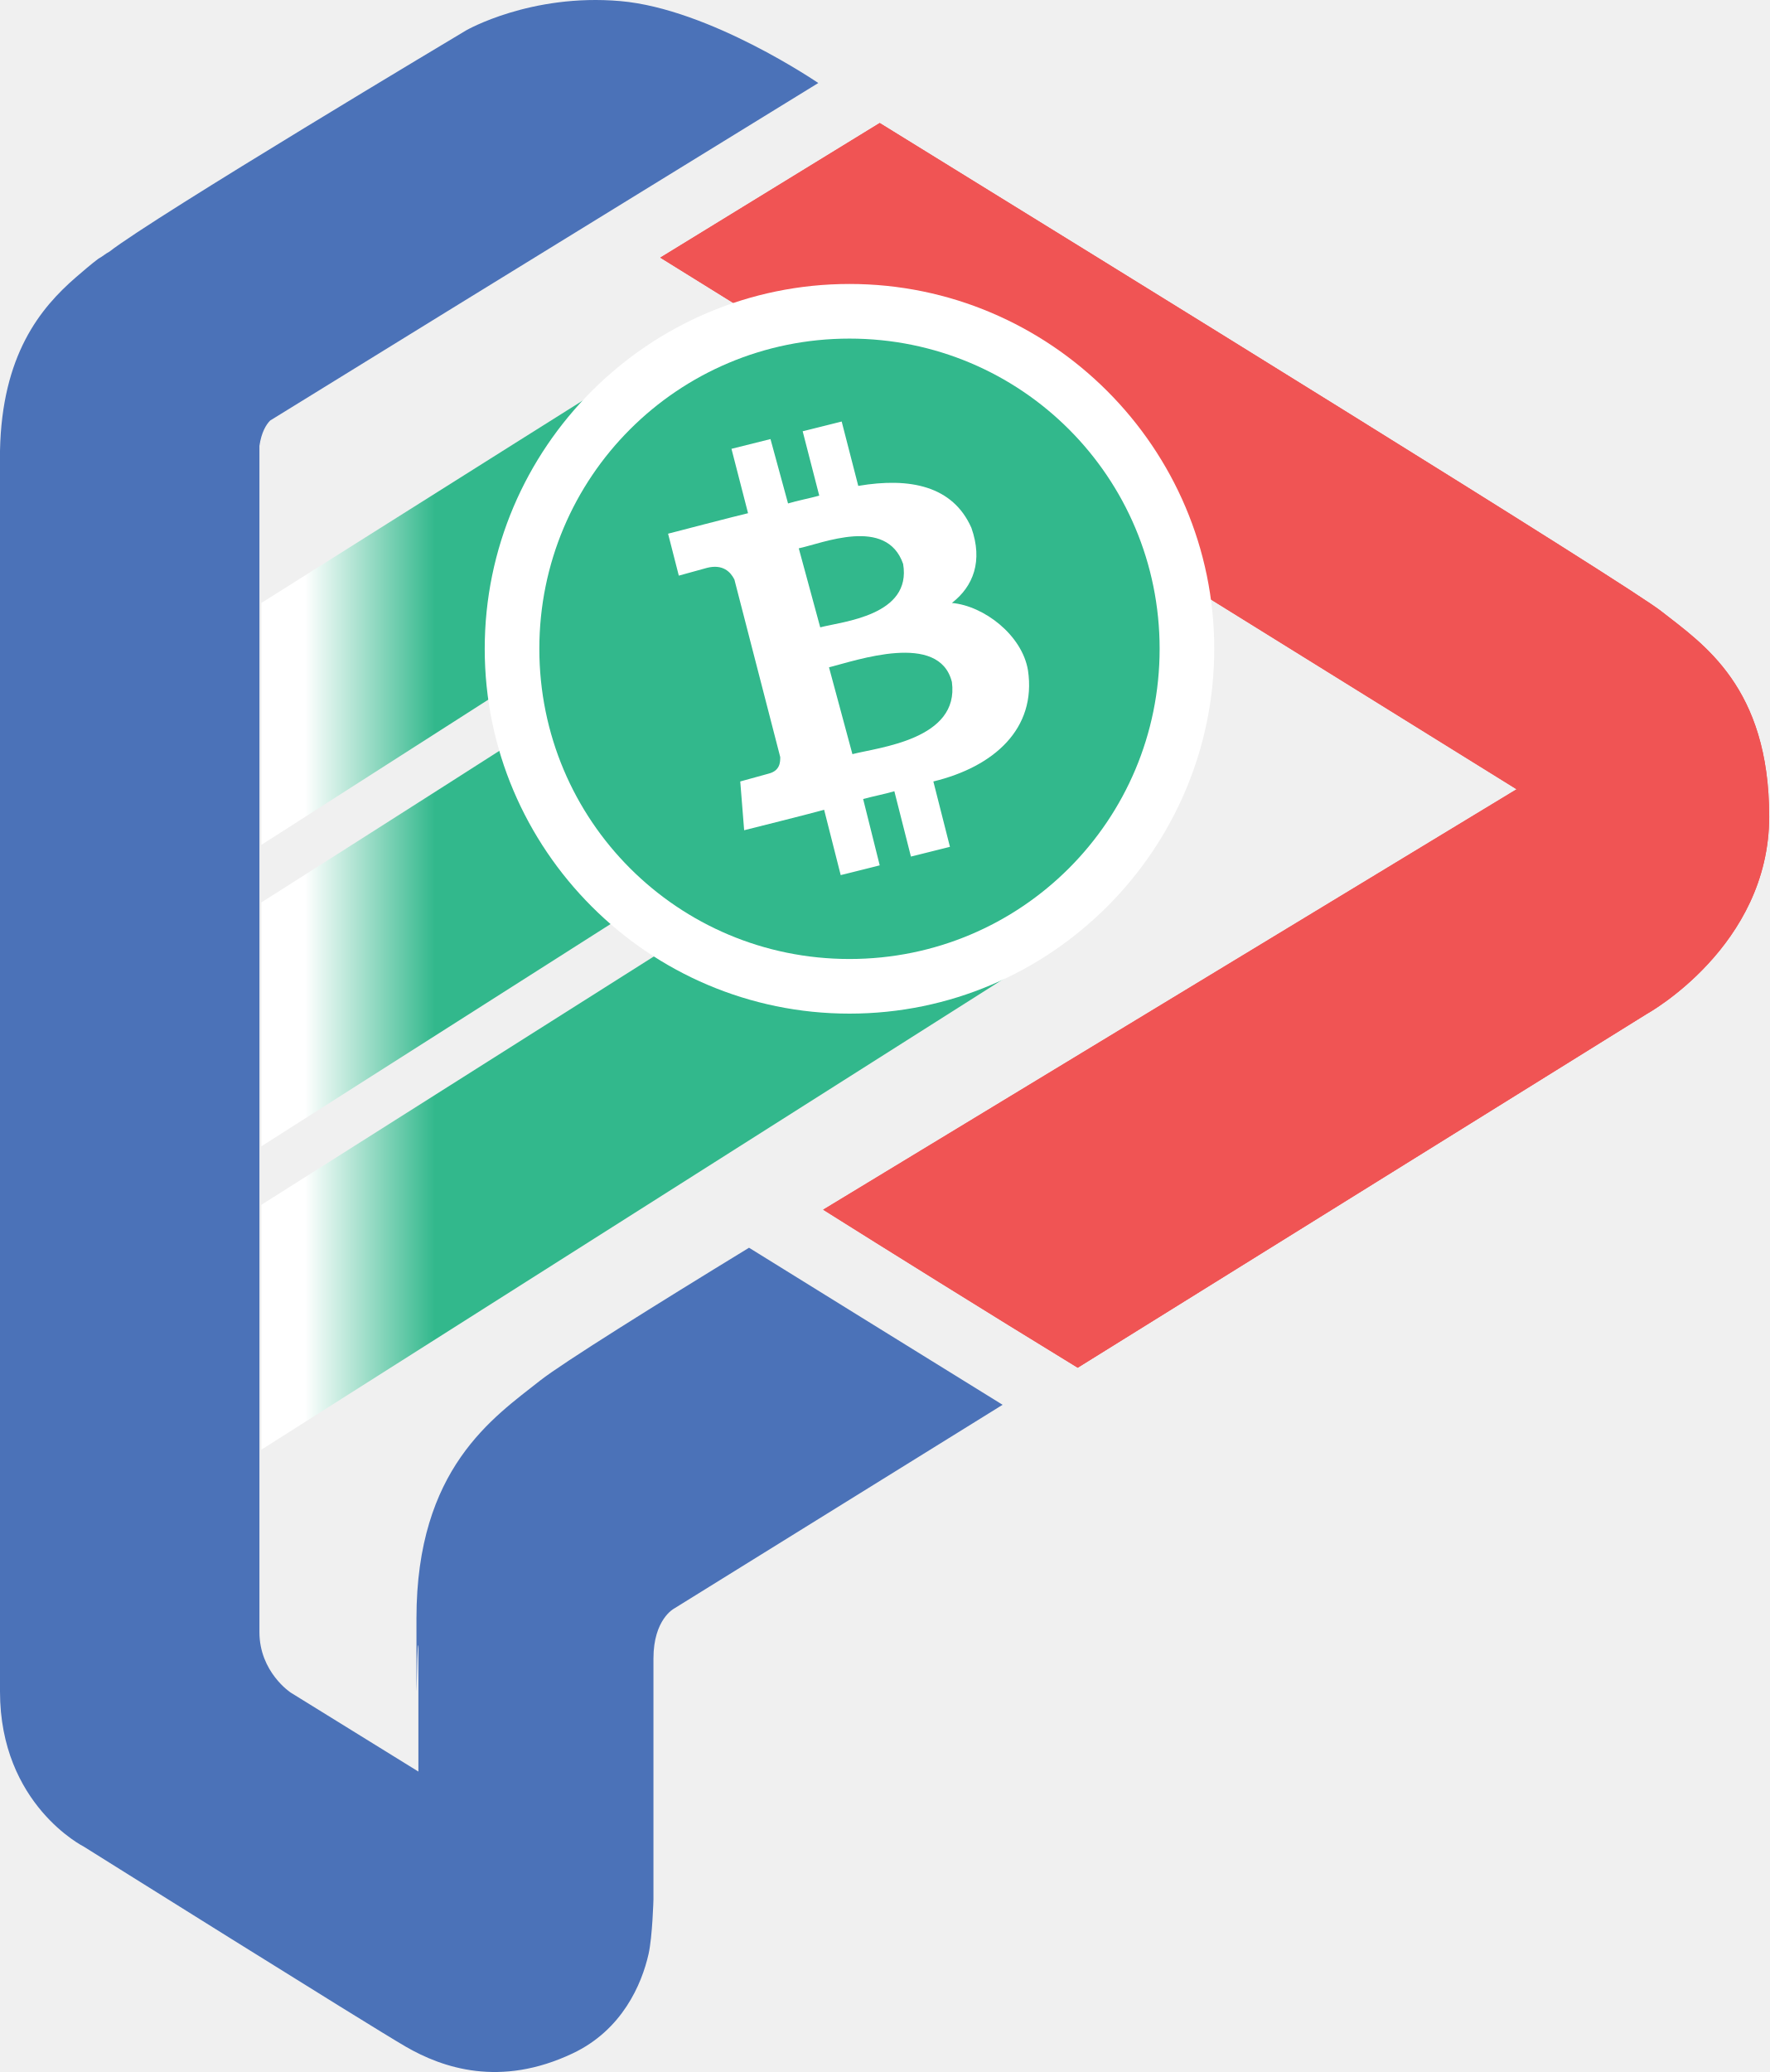
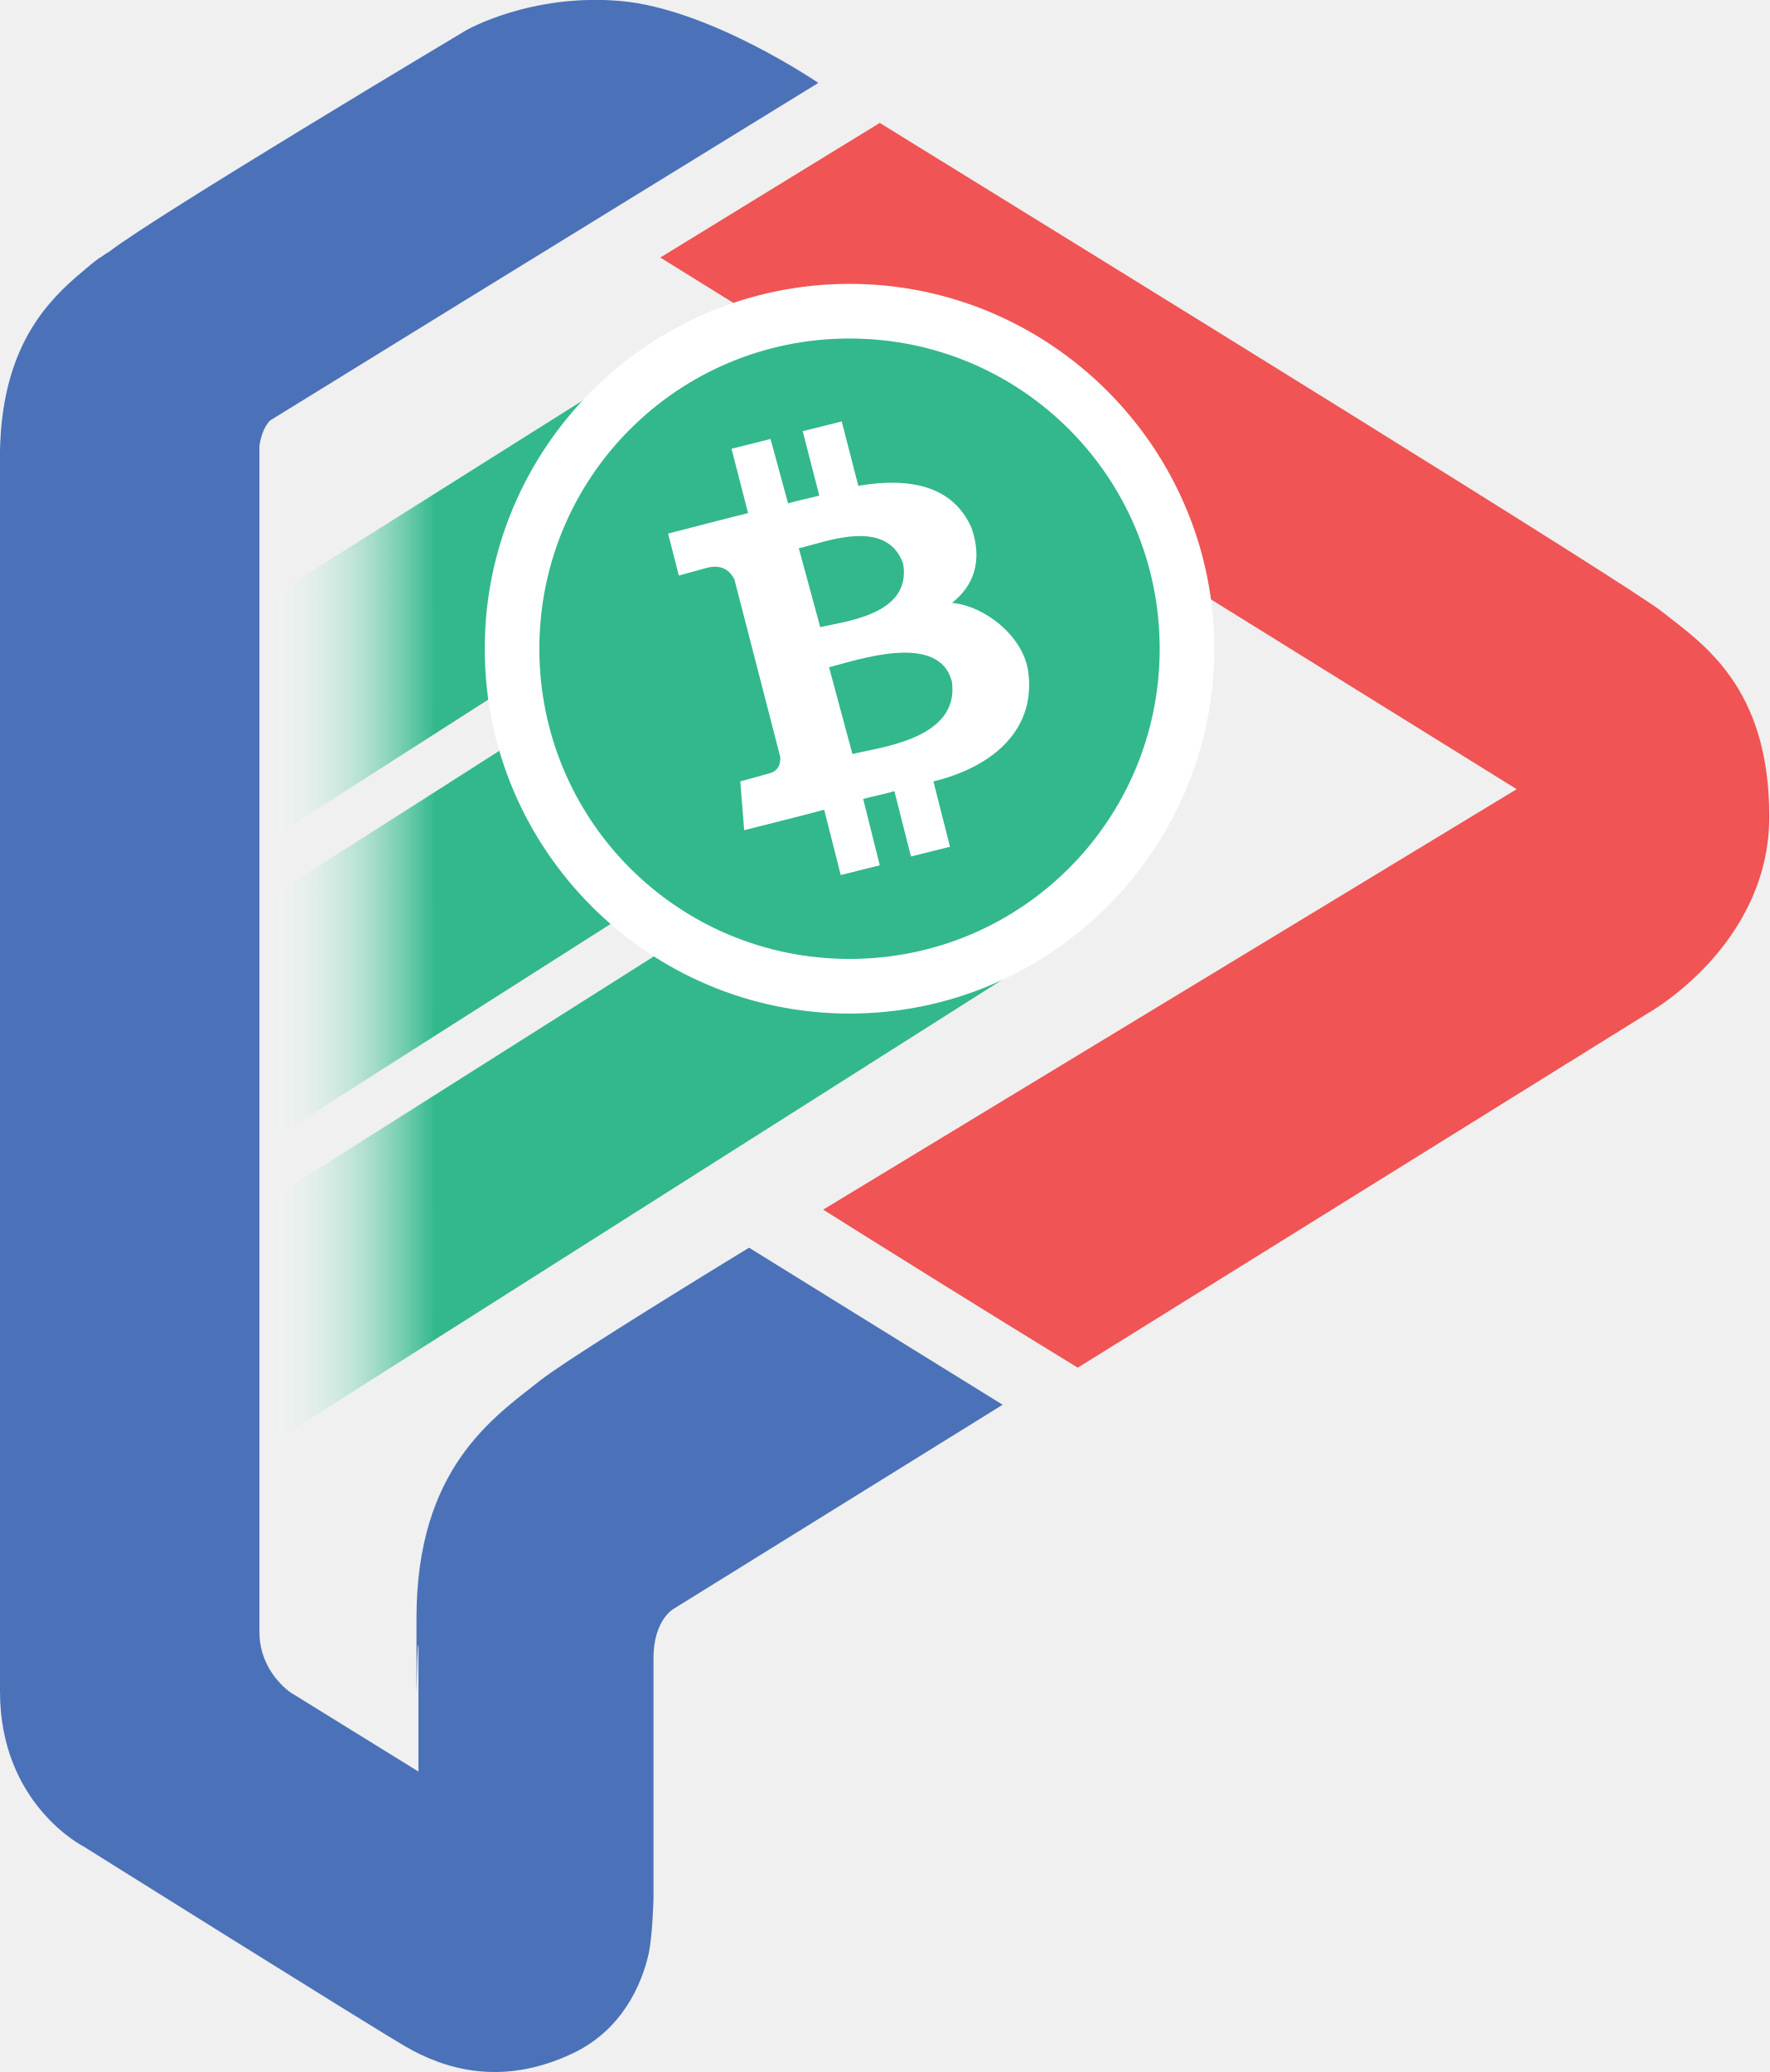
- <svg xmlns="http://www.w3.org/2000/svg" id="Layer_1" viewBox="0 0 181.4 212.41">
+ <svg xmlns="http://www.w3.org/2000/svg" id="Layer_1" version="1.1" viewBox="0 0 181.4 212.4">
  <defs>
-     <clipPath id="clippath">
-       <path d="M110.5,140.211c-9-5.5-19.9-12.3-26.1-16.2l71.1-43.1L67.7,26.411l22.5-13.8c23.5,14.5,77,47.5,80.2,50.1,4.2,3.3,11,7.7,11,21s-12.5,20.2-12.5,20.2c0,0-58.4,36.3-58.4,36.3Z" style="fill:none;" />
-     </clipPath>
-     <linearGradient id="linear-gradient" x1="26.8" y1="901.311" x2="115.858" y2="901.311" gradientTransform="translate(0 -810)" gradientUnits="userSpaceOnUse">
-       <stop offset=".05" stop-color="#fff" />
+     <style>
+       .st0 {
+         fill: #32b88c;
+       }
+ 
+       .st1 {
+         fill: url(#linear-gradient);
+       }
+ 
+       .st2 {
+         fill: #4b72b8;
+       }
+ 
+       .st3 {
+         fill: #fff;
+       }
+ 
+       .st4 {
+         fill: #f05454;
+       }
+     </style>
+     <linearGradient id="linear-gradient" x1="26.8" y1="-687.3" x2="115.9" y2="-687.3" gradientTransform="translate(0 -596) scale(1 -1)" gradientUnits="userSpaceOnUse">
+       <stop offset="0" stop-color="#fff" stop-opacity="0" />
      <stop offset=".2" stop-color="#32b88c" />
    </linearGradient>
  </defs>
-   <path d="M110.5,140.211c-9-5.5-19.9-12.3-26.1-16.2l71.1-43.1L67.7,26.411l22.5-13.8c23.5,14.5,77,47.5,80.2,50.1,4.2,3.3,11,7.7,11,21s-12.5,20.2-12.5,20.2c0,0-58.4,36.3-58.4,36.3Z" style="fill:#f05454;" />
-   <g style="clip-path:url(#clippath);">
-     <rect x="67.7" y="12.511" width="113.7" height="127.7" style="fill:#f05454;" />
-   </g>
-   <path d="M76.8,127.911c-9.5,5.8-19.1,11.8-21.4,13.6-4.8,3.8-12.7,9-12.7,24.4s0,1.9.2,2.8h0v12.9l-13.1-8.1s-3.2-2.1-3.2-6.2V45.711c.2-1.4.7-2.2,1.1-2.6l19.3-11.9h0l36.9-22.7S72.8.911,63.6.111c-9.2-.8-15.8,3-15.8,3,0,0-32,19.1-36.6,22.7-.4.2-.7.5-1.1.7-.8.6-1.6,1.3-2.3,1.9C4.1,31.611.2,36.411,0,46.211v127.2c0,11.6,8.6,15.9,8.6,15.9,0,0,29.2,18.3,33,20.5,3.8,2.2,9.7,4.2,17.1.7,5.1-2.4,7.1-7.1,7.8-10.2.4-1.8.5-5.6.5-5.6v-24.7c0-4,2.1-5.1,2.1-5.1l33.7-20.9c-8.1-5-21.8-13.5-26-16.1h0v0Z" style="fill:#4b72b8;" />
-   <path d="M26.8,148.611v-25.1c30.8-19.5,69.4-43.9,69.4-43.9,0,0,4.4-3.2,9.3-3.2s5.9,1.1,8.3,4.5c7,10-6.1,16.4-6.1,16.4l-80.9,51.3M26.8,117.511v-25c14.5-9.2,27-17.2,27-17.2,0,0,4.4-3.2,9.3-3.2s5.9,1.1,8.3,4.5c7,10-6.1,16.4-6.1,16.4l-38.5,24.5M26.8,86.611v-24.8c19.5-12.3,38.6-24.3,38.6-24.3,0,0,4.4-3.5,9.3-3.5s5.6,1.1,7.9,4.4c7,10-6.1,16.4-6.1,16.4,0,0-49.7,31.8-49.7,31.8Z" style="fill:url(#linear-gradient);" />
-   <path d="M87.1,103.911c20.6,0,37.4-16.8,37.4-37.4s-16.8-37.4-37.4-37.4-37.4,16.8-37.4,37.4,16.8,37.4,37.4,37.4h0Z" style="fill:#fff;" />
-   <path d="M87.1,98.311c17.6,0,31.8-14.2,31.8-31.8s-14.2-31.8-31.8-31.8-31.8,14.2-31.8,31.8,14.2,31.8,31.8,31.8h0Z" style="fill:#32b88c;" />
-   <path d="M99.6,54.111c-1.9-4.3-6.3-5.2-11.6-4.3l-1.7-6.6-4,1,1.7,6.6c-1.1.3-2.2.5-3.2.8l-1.8-6.6-4,1,1.7,6.6c-.9.2-8.2,2.1-8.2,2.1l1.1,4.3,2.9-.8c1.6-.4,2.4.4,2.8,1.2l4.7,18.2c0,.5,0,1.4-1.2,1.7l-2.9.8.4,5s7.2-1.8,8.2-2.1l1.7,6.7,4-1-1.7-6.8c1.1-.3,2.2-.5,3.2-.8l1.7,6.7,4-1-1.7-6.7c6.2-1.5,10.6-5.4,9.7-11.4-.6-3.6-4.5-6.6-7.8-6.9,2.2-1.7,3.2-4.3,2-7.7h0ZM97.6,69.911c.8,5.9-7.5,6.7-10.2,7.4l-2.4-8.9c2.8-.7,11.3-3.7,12.6,1.5h0ZM92.6,57.811c.9,5.3-6.2,5.9-8.5,6.5l-2.2-8.1c2.4-.5,9-3.3,10.7,1.6h0Z" style="fill:#fff;" />
+   <path class="st4" d="M110.5,140.2c-9-5.5-19.9-12.3-26.1-16.2l71.1-43.1L67.7,26.4l22.5-13.8c23.5,14.5,77,47.5,80.2,50.1,4.2,3.3,11,7.7,11,21s-12.5,20.2-12.5,20.2c0,0-58.4,36.3-58.4,36.3h0Z" />
+   <path class="st2" d="M76.8,127.9c-9.5,5.8-19.1,11.8-21.4,13.6-4.8,3.8-12.7,9-12.7,24.4s0,1.9.2,2.8h0v12.9l-13.1-8.1s-3.2-2.1-3.2-6.2V45.7c.2-1.4.7-2.2,1.1-2.6l19.3-11.9h0l36.9-22.7S72.8.9,63.6.1c-9.2-.8-15.8,3-15.8,3,0,0-32,19.1-36.6,22.7-.4.2-.7.5-1.1.7-.8.6-1.6,1.3-2.3,1.9-3.7,3.2-7.6,8-7.8,17.8v127.2c0,11.6,8.6,15.9,8.6,15.9,0,0,29.2,18.3,33,20.5,3.8,2.2,9.7,4.2,17.1.7,5.1-2.4,7.1-7.1,7.8-10.2.4-1.8.5-5.6.5-5.6v-24.7c0-4,2.1-5.1,2.1-5.1l33.7-20.9c-8.1-5-21.8-13.5-26-16.1h0Z" />
+   <path class="st1" d="M26.8,148.6v-25.1c30.8-19.5,69.4-43.9,69.4-43.9,0,0,4.4-3.2,9.3-3.2s5.9,1.1,8.3,4.5c7,10-6.1,16.4-6.1,16.4l-80.9,51.3M26.8,117.5v-25c14.5-9.2,27-17.2,27-17.2,0,0,4.4-3.2,9.3-3.2s5.9,1.1,8.3,4.5c7,10-6.1,16.4-6.1,16.4l-38.5,24.5M26.8,86.6v-24.8c19.5-12.3,38.6-24.3,38.6-24.3,0,0,4.4-3.5,9.3-3.5s5.6,1.1,7.9,4.4c7,10-6.1,16.4-6.1,16.4l-49.7,31.8Z" />
+   <path class="st3" d="M87.1,103.9c20.6,0,37.4-16.8,37.4-37.4s-16.8-37.4-37.4-37.4-37.4,16.8-37.4,37.4,16.8,37.4,37.4,37.4h0Z" />
+   <path class="st0" d="M87.1,98.3c17.6,0,31.8-14.2,31.8-31.8s-14.2-31.8-31.8-31.8-31.8,14.2-31.8,31.8,14.2,31.8,31.8,31.8h0Z" />
+   <path class="st3" d="M99.6,54.1c-1.9-4.3-6.3-5.2-11.6-4.3l-1.7-6.6-4,1,1.7,6.6c-1.1.3-2.2.5-3.2.8l-1.8-6.6-4,1,1.7,6.6c-.9.2-8.2,2.1-8.2,2.1l1.1,4.3,2.9-.8c1.6-.4,2.4.4,2.8,1.2l4.7,18.2c0,.5,0,1.4-1.2,1.7l-2.9.8.4,5s7.2-1.8,8.2-2.1l1.7,6.7,4-1-1.7-6.8c1.1-.3,2.2-.5,3.2-.8l1.7,6.7,4-1-1.7-6.7c6.2-1.5,10.6-5.4,9.7-11.4-.6-3.6-4.5-6.6-7.8-6.9,2.2-1.7,3.2-4.3,2-7.7h0ZM97.6,69.9c.8,5.9-7.5,6.7-10.2,7.4l-2.4-8.9c2.8-.7,11.3-3.7,12.6,1.5h0ZM92.6,57.8c.9,5.3-6.2,5.9-8.5,6.5l-2.2-8.1c2.4-.5,9-3.3,10.7,1.6h0Z" />
</svg>
